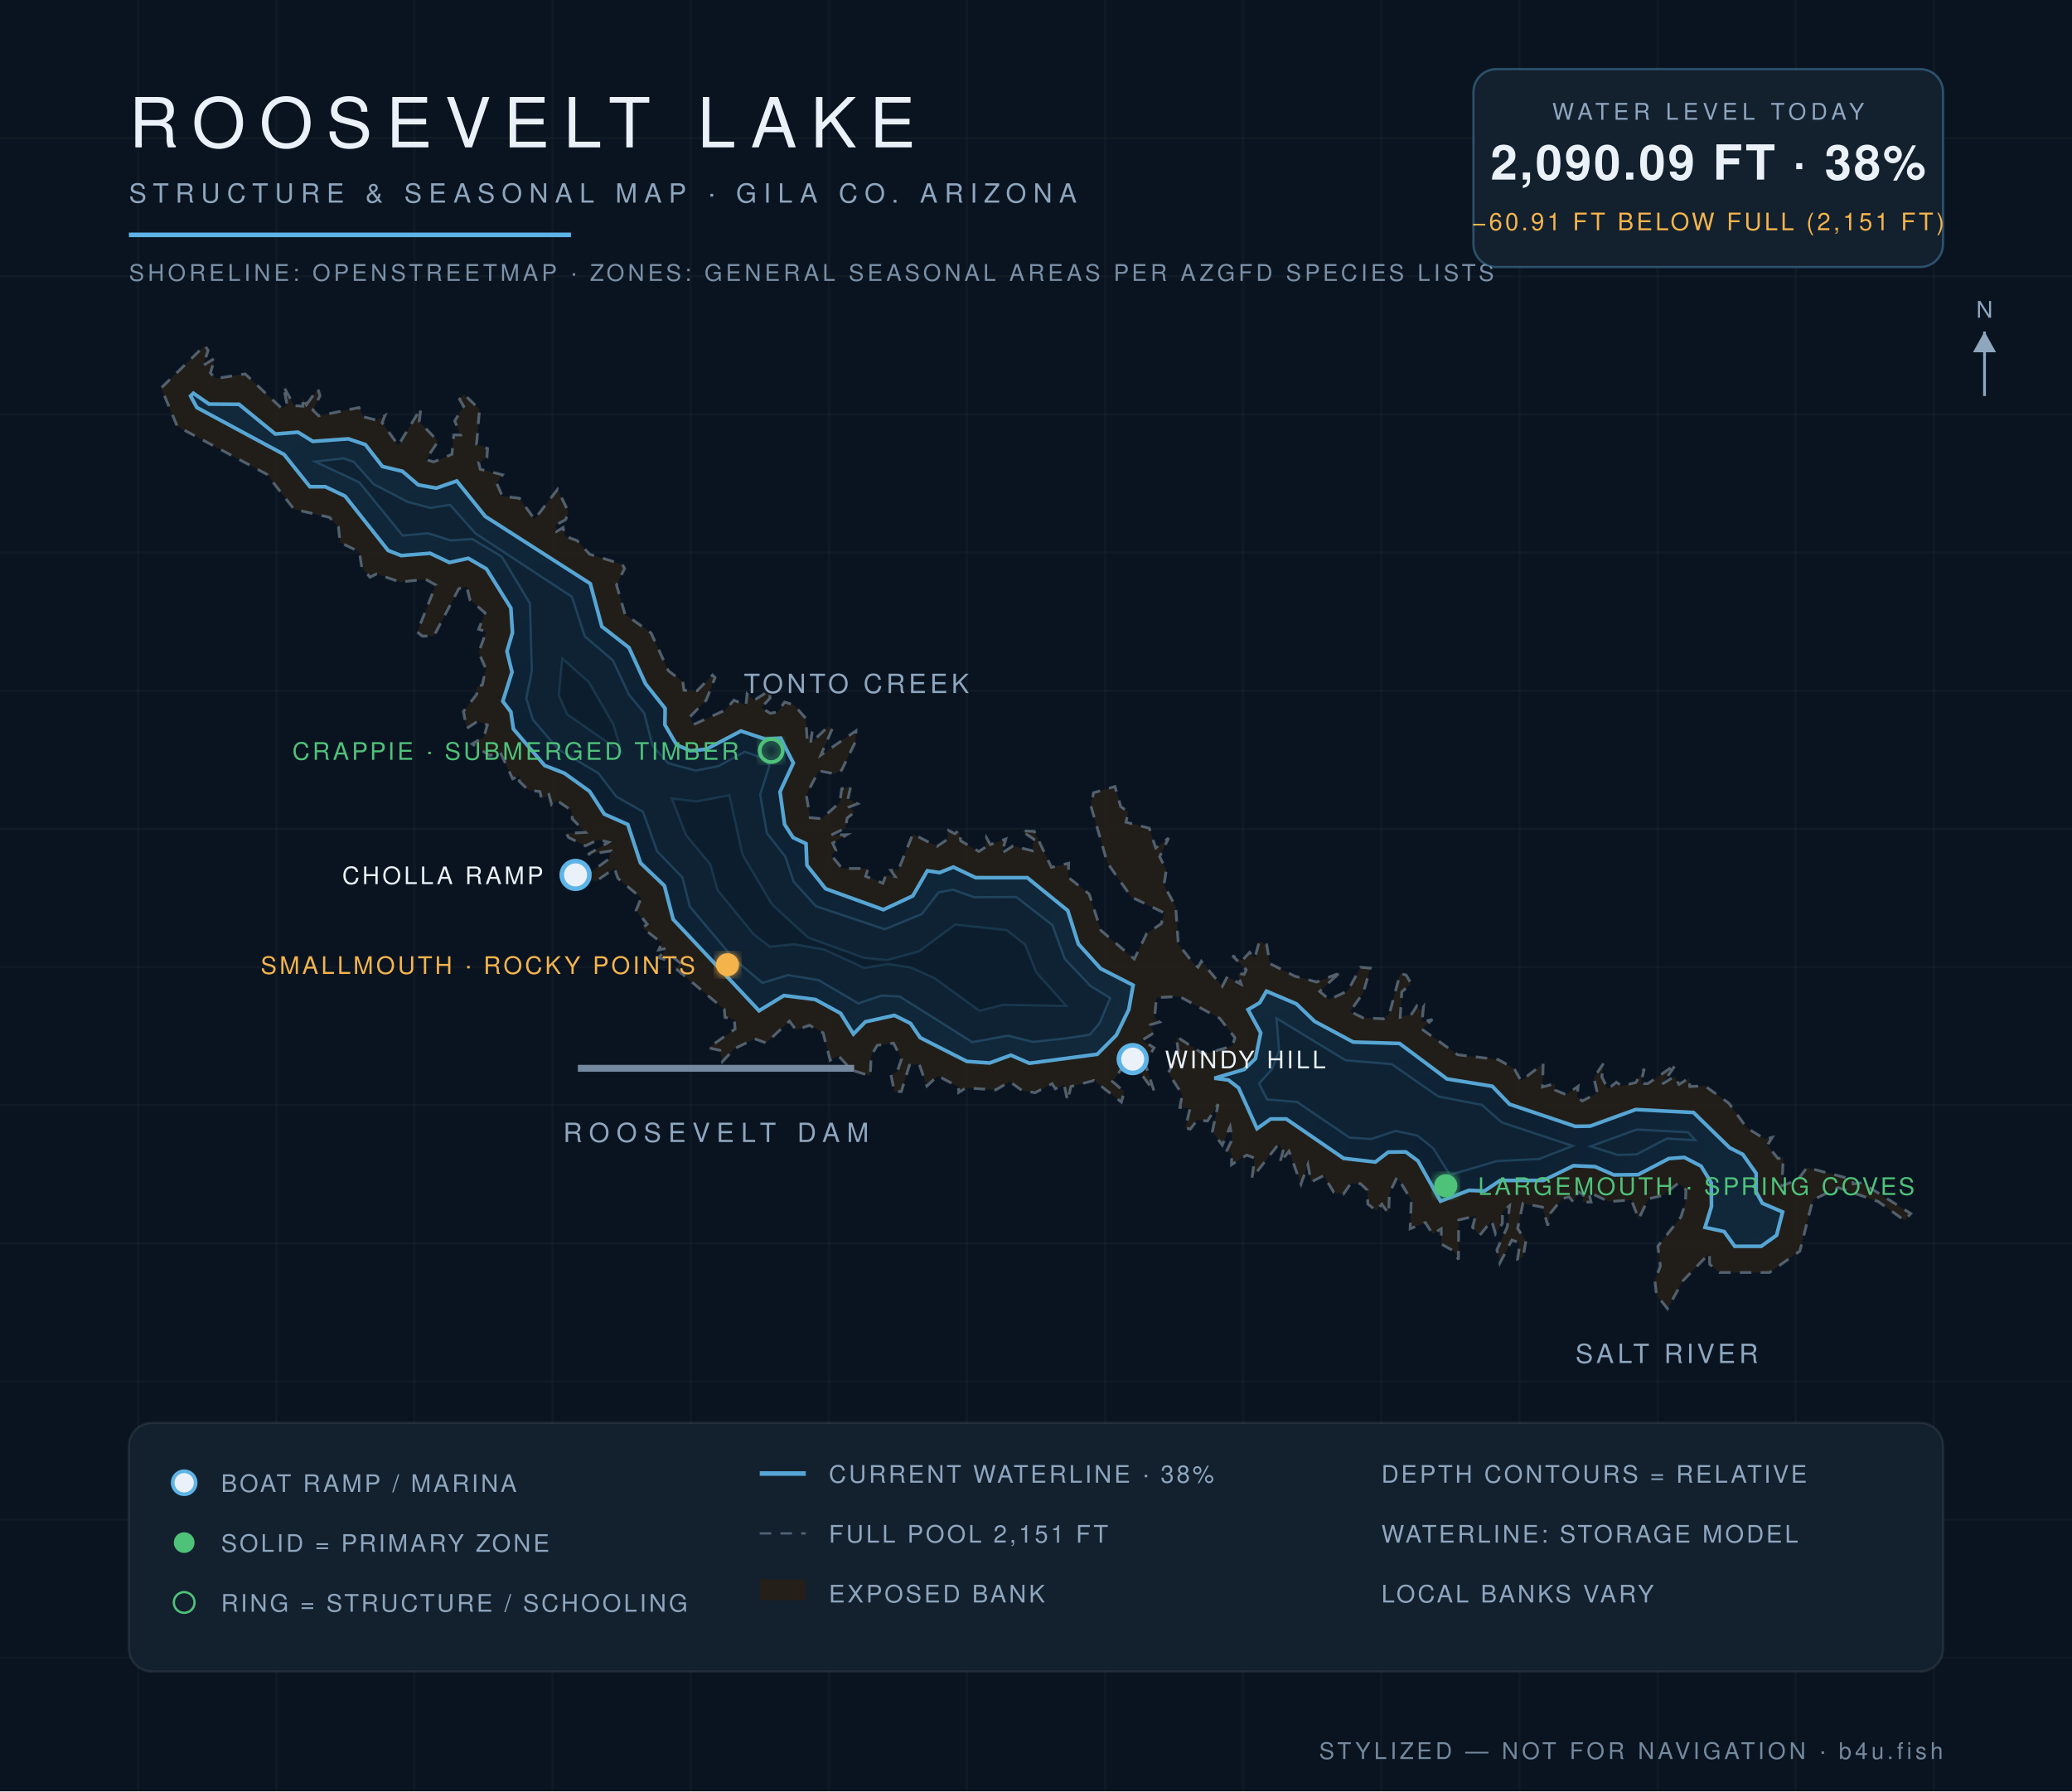
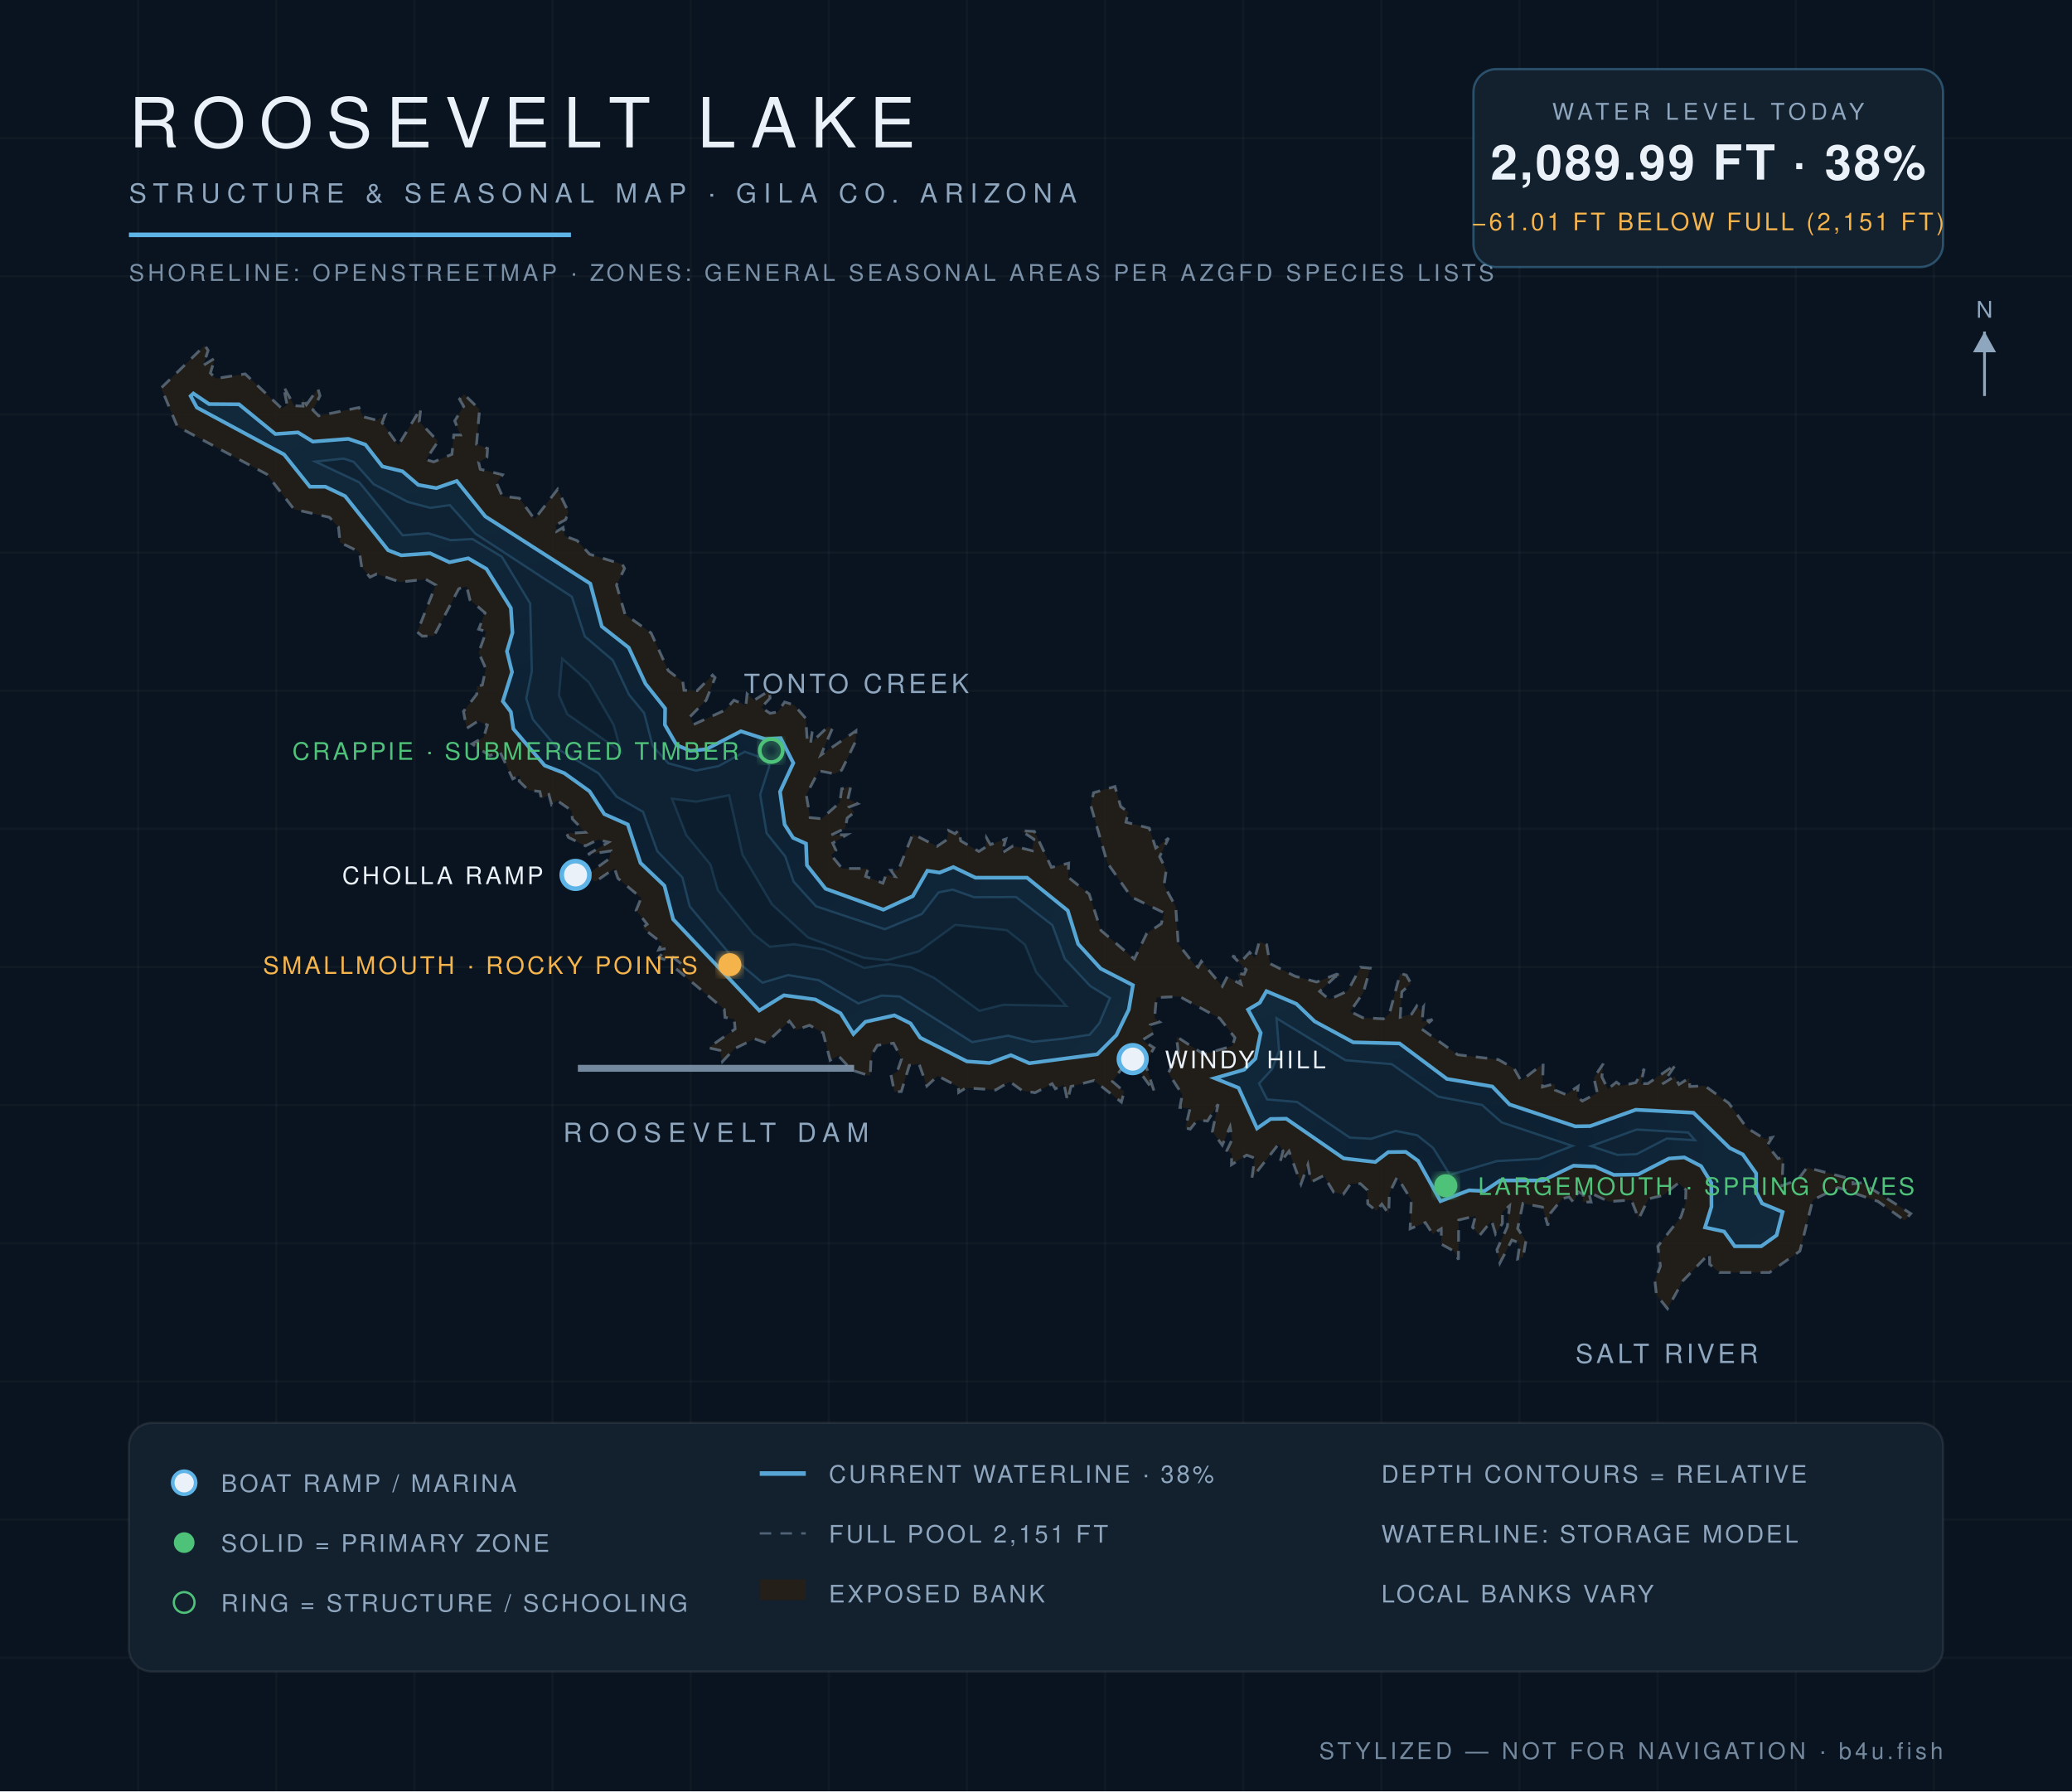
<svg xmlns="http://www.w3.org/2000/svg" viewBox="0 0 900 778" font-family="Helvetica,Arial,sans-serif">
  <defs>
    <radialGradient id="wg" cx="45%" cy="60%" r="80%">
      <stop offset="0%" stop-color="#0c1f31" />
      <stop offset="55%" stop-color="#102639" />
      <stop offset="100%" stop-color="#13293c" />
    </radialGradient>
    <filter id="glow">
      <feGaussianBlur stdDeviation="2.2" result="b" />
      <feMerge>
        <feMergeNode in="b" />
        <feMergeNode in="SourceGraphic" />
      </feMerge>
    </filter>
  </defs>
  <rect width="900" height="778" fill="#0a1420" />
  <g stroke="#ffffff" stroke-opacity="0.025">
    <line x1="60" y1="0" x2="60" y2="778" />
    <line x1="120" y1="0" x2="120" y2="778" />
    <line x1="180" y1="0" x2="180" y2="778" />
    <line x1="240" y1="0" x2="240" y2="778" />
    <line x1="300" y1="0" x2="300" y2="778" />
    <line x1="360" y1="0" x2="360" y2="778" />
    <line x1="420" y1="0" x2="420" y2="778" />
    <line x1="480" y1="0" x2="480" y2="778" />
    <line x1="540" y1="0" x2="540" y2="778" />
    <line x1="600" y1="0" x2="600" y2="778" />
    <line x1="660" y1="0" x2="660" y2="778" />
    <line x1="720" y1="0" x2="720" y2="778" />
    <line x1="780" y1="0" x2="780" y2="778" />
    <line x1="840" y1="0" x2="840" y2="778" />
    <line x1="0" y1="60" x2="900" y2="60" />
    <line x1="0" y1="120" x2="900" y2="120" />
    <line x1="0" y1="180" x2="900" y2="180" />
    <line x1="0" y1="240" x2="900" y2="240" />
    <line x1="0" y1="300" x2="900" y2="300" />
    <line x1="0" y1="360" x2="900" y2="360" />
    <line x1="0" y1="420" x2="900" y2="420" />
    <line x1="0" y1="480" x2="900" y2="480" />
    <line x1="0" y1="540" x2="900" y2="540" />
    <line x1="0" y1="600" x2="900" y2="600" />
    <line x1="0" y1="660" x2="900" y2="660" />
    <line x1="0" y1="720" x2="900" y2="720" />
  </g>
  <path d="M 133.1,175.8 L 138.1,168.8 L 139.0,171.9 L 135.9,178.1 L 138.4,180.6 L 155.9,177.0 L 157.7,181.0 L 163.7,182.5 L 167.2,180.5 L 166.0,183.6 L 173.0,193.4 L 182.8,177.3 L 182.1,183.1 L 190.3,191.7 L 185.0,199.6 L 188.4,200.6 L 196.3,197.3 L 197.1,188.9 L 200.0,188.9 L 197.5,182.8 L 201.4,176.5 L 199.6,173.4 L 201.5,171.2 L 208.3,177.8 L 207.0,193.0 L 211.8,194.8 L 211.5,198.7 L 207.9,200.8 L 208.6,203.8 L 218.3,206.2 L 215.7,209.8 L 218.2,215.5 L 225.6,216.4 L 232.2,225.5 L 242.2,212.5 L 246.9,222.3 L 245.7,225.7 L 241.3,228.1 L 241.8,230.8 L 244.6,229.1 L 245.3,232.8 L 250.7,234.8 L 256.1,240.7 L 270.3,245.1 L 271.3,246.9 L 267.8,254.1 L 271.5,266.8 L 282.8,274.9 L 290.3,291.3 L 296.6,296.1 L 297.1,299.8 L 302.8,300.0 L 309.5,293.2 L 310.6,294.3 L 306.7,304.2 L 299.7,311.3 L 301.2,314.7 L 315.0,308.4 L 318.8,304.1 L 324.0,306.3 L 324.5,301.4 L 327.6,304.1 L 334.1,300.0 L 334.5,303.2 L 330.7,307.3 L 334.5,309.8 L 337.9,309.2 L 340.8,304.9 L 344.9,306.2 L 350.0,312.0 L 350.6,321.1 L 352.8,317.8 L 352.1,322.8 L 359.6,315.7 L 361.6,316.3 L 356.6,327.9 L 371.8,317.4 L 371.7,321.9 L 365.6,334.5 L 362.5,336.1 L 355.7,334.8 L 350.2,345.2 L 351.9,355.1 L 356.9,355.6 L 364.8,348.5 L 365.6,342.6 L 369.6,341.4 L 368.3,347.0 L 372.5,349.1 L 368.9,350.5 L 371.1,352.8 L 368.0,355.3 L 367.2,359.7 L 361.0,362.7 L 367.9,362.5 L 361.7,366.2 L 363.1,369.3 L 361.1,371.5 L 365.8,377.2 L 377.1,377.2 L 376.0,380.6 L 383.5,383.6 L 384.8,380.1 L 388.8,380.7 L 386.9,378.0 L 390.2,377.9 L 396.5,362.2 L 407.0,367.6 L 411.3,364.7 L 412.0,360.7 L 414.8,362.1 L 416.5,360.5 L 417.3,365.2 L 425.2,369.8 L 428.1,367.9 L 428.5,363.9 L 430.2,366.8 L 436.9,364.4 L 435.1,370.6 L 440.0,367.4 L 448.4,369.5 L 449.1,364.5 L 443.5,360.8 L 449.3,361.1 L 456.7,376.7 L 464.2,374.9 L 464.0,381.0 L 473.1,388.3 L 478.2,404.1 L 492.7,416.5 L 498.1,405.4 L 504.4,401.2 L 505.7,396.5 L 491.4,389.6 L 481.0,374.8 L 473.8,349.9 L 475.0,344.3 L 484.3,341.6 L 486.8,350.3 L 490.0,352.7 L 489.1,357.1 L 499.2,359.7 L 502.0,368.3 L 507.6,364.0 L 503.7,372.1 L 506.6,377.8 L 505.6,384.5 L 510.7,393.8 L 511.8,410.0 L 518.6,418.7 L 520.4,420.1 L 521.8,417.5 L 530.9,428.4 L 533.1,424.2 L 539.1,427.5 L 537.6,422.7 L 540.4,423.2 L 541.3,421.2 L 535.3,415.1 L 539.6,417.1 L 542.8,413.6 L 545.0,416.2 L 547.0,408.9 L 550.2,410.3 L 551.6,418.5 L 562.5,424.0 L 571.9,426.5 L 580.6,423.1 L 583.1,424.1 L 580.1,424.1 L 573.2,430.6 L 577.4,434.1 L 585.4,430.4 L 591.0,420.1 L 595.2,420.5 L 592.2,431.1 L 586.5,439.3 L 591.9,442.0 L 600.9,442.5 L 603.5,440.3 L 608.2,422.8 L 610.8,423.5 L 612.9,427.2 L 608.9,430.8 L 608.2,441.8 L 613.2,440.4 L 615.4,436.9 L 617.0,439.0 L 618.3,437.3 L 617.7,443.8 L 622.2,442.8 L 617.5,446.9 L 633.2,458.1 L 650.8,460.2 L 657.7,464.1 L 660.7,469.4 L 670.3,462.0 L 670.0,472.1 L 675.2,470.7 L 675.6,473.5 L 680.2,475.4 L 685.5,471.8 L 685.0,476.4 L 687.3,478.2 L 693.8,474.7 L 692.3,468.1 L 696.4,462.0 L 695.8,467.7 L 698.4,473.0 L 702.1,470.0 L 704.3,471.6 L 710.5,470.2 L 714.2,464.2 L 712.7,470.7 L 715.8,470.6 L 728.0,462.2 L 722.1,470.8 L 727.3,467.5 L 729.3,471.0 L 733.7,468.2 L 734.0,471.9 L 740.5,471.6 L 750.9,479.1 L 758.8,489.9 L 766.6,494.7 L 769.8,494.0 L 767.7,497.4 L 772.3,503.2 L 774.6,502.6 L 774.0,515.0 L 780.8,512.5 L 784.9,507.1 L 804.8,512.3 L 804.9,514.2 L 808.8,513.7 L 830.0,527.1 L 827.3,530.1 L 815.7,521.8 L 798.4,515.8 L 787.4,521.2 L 781.8,543.4 L 768.6,552.7 L 746.9,552.7 L 742.6,549.1 L 742.5,544.4 L 731.0,556.3 L 724.3,568.4 L 719.5,562.4 L 718.8,556.2 L 721.2,549.9 L 720.1,541.3 L 730.1,528.6 L 732.1,522.5 L 732.3,516.8 L 729.1,513.8 L 722.3,519.2 L 716.0,520.7 L 711.8,529.4 L 708.6,521.2 L 698.8,521.9 L 690.1,517.8 L 691.1,522.1 L 687.5,522.1 L 687.7,518.9 L 685.5,517.6 L 683.5,522.3 L 681.6,519.9 L 678.6,520.6 L 673.5,526.9 L 672.3,532.3 L 670.0,524.3 L 661.5,522.7 L 659.2,533.6 L 662.8,538.9 L 661.6,546.0 L 659.2,546.8 L 660.2,539.9 L 656.7,538.6 L 651.5,548.6 L 650.2,542.8 L 654.7,532.9 L 655.7,523.7 L 652.6,526.4 L 652.6,531.4 L 649.6,535.9 L 647.9,530.2 L 642.7,536.6 L 639.6,533.0 L 640.9,528.1 L 633.6,529.9 L 633.5,547.1 L 631.7,543.5 L 626.1,540.4 L 626.0,533.7 L 622.3,536.0 L 619.1,531.0 L 612.5,533.7 L 613.0,521.2 L 606.9,511.2 L 603.5,518.3 L 603.2,527.2 L 600.2,523.0 L 597.8,525.9 L 594.1,522.9 L 593.9,516.9 L 590.9,514.1 L 586.7,514.1 L 583.5,518.7 L 579.3,517.8 L 575.0,510.6 L 569.5,513.4 L 568.1,505.9 L 565.1,514.3 L 559.9,500.0 L 555.9,505.1 L 557.3,499.9 L 555.4,496.9 L 543.8,511.7 L 545.0,503.0 L 541.5,501.7 L 534.9,505.9 L 535.0,501.1 L 532.9,499.7 L 535.2,494.9 L 534.3,489.4 L 530.9,497.4 L 526.6,491.4 L 529.1,479.6 L 524.5,486.9 L 520.1,486.5 L 517.0,490.4 L 514.9,489.9 L 516.9,481.4 L 512.5,481.0 L 513.5,475.4 L 507.5,466.0 L 511.8,457.1 L 511.0,450.2 L 522.9,457.9 L 535.3,454.3 L 536.4,450.7 L 529.8,442.3 L 512.3,432.8 L 502.3,433.3 L 501.5,442.3 L 503.7,443.9 L 499.7,445.1 L 501.1,448.7 L 496.1,451.8 L 501.3,455.1 L 497.4,461.8 L 501.4,474.2 L 490.6,459.5 L 483.2,469.7 L 488.3,474.1 L 487.1,478.7 L 475.2,469.3 L 465.2,471.9 L 463.7,478.1 L 462.2,471.2 L 458.4,472.9 L 457.0,470.7 L 449.6,474.6 L 444.0,473.7 L 438.6,469.8 L 432.5,473.4 L 419.6,472.5 L 416.4,474.5 L 416.3,472.0 L 407.3,467.3 L 402.6,471.7 L 399.2,462.1 L 395.0,462.7 L 391.5,474.1 L 388.5,474.2 L 387.0,466.9 L 389.7,465.5 L 391.6,459.9 L 388.1,453.1 L 381.1,454.0 L 378.4,458.5 L 378.0,467.3 L 370.0,464.8 L 364.1,458.5 L 360.6,460.5 L 357.5,448.6 L 351.6,445.3 L 345.8,447.4 L 342.9,443.5 L 332.8,453.0 L 327.8,451.2 L 319.0,455.5 L 313.8,461.1 L 312.7,456.2 L 307.7,455.1 L 319.3,446.9 L 318.9,442.6 L 314.9,441.9 L 314.6,438.4 L 293.2,420.4 L 295.9,418.6 L 291.5,415.1 L 289.7,417.1 L 286.1,415.9 L 289.7,411.9 L 286.1,412.6 L 287.5,409.6 L 279.1,403.0 L 281.1,401.4 L 276.3,395.4 L 278.5,390.0 L 268.4,381.5 L 266.9,377.2 L 258.8,382.8 L 250.1,380.0 L 255.0,379.9 L 264.6,373.0 L 265.3,369.6 L 255.4,371.1 L 264.3,365.8 L 259.8,364.7 L 254.3,367.4 L 246.9,363.7 L 246.1,362.0 L 254.3,361.5 L 248.6,355.7 L 248.3,352.1 L 242.0,347.7 L 239.6,349.5 L 238.4,345.1 L 235.2,347.0 L 234.5,343.8 L 229.5,343.2 L 225.5,339.3 L 225.9,336.7 L 222.7,338.3 L 217.1,326.4 L 212.7,328.2 L 205.0,323.1 L 210.1,320.2 L 211.7,314.9 L 207.6,313.2 L 202.7,316.4 L 201.3,309.0 L 207.1,301.5 L 207.0,298.3 L 209.5,297.5 L 211.0,290.4 L 207.9,283.4 L 211.2,274.3 L 207.9,273.3 L 210.7,266.2 L 204.1,260.5 L 202.7,254.7 L 199.3,255.7 L 188.5,276.2 L 183.4,276.3 L 181.2,274.5 L 189.3,254.1 L 184.9,251.6 L 173.8,252.8 L 163.6,249.3 L 160.7,250.7 L 157.1,246.3 L 156.1,239.7 L 147.7,235.6 L 147.0,228.9 L 143.1,224.7 L 127.7,221.2 L 115.9,206.0 L 77.0,185.2 L 70.0,168.5 L 89.0,150.0 L 90.4,152.2 L 88.3,158.7 L 93.4,155.5 L 91.4,162.0 L 93.7,164.4 L 106.5,162.4 L 122.4,177.4 L 124.7,175.9 L 123.1,167.7 L 127.8,176.2 L 131.6,176.4 L 131.4,172.8 L 133.1,175.8 Z" fill="#241f19" fill-opacity="0.9" stroke="#8ea6be" stroke-opacity="0.5" stroke-width="1.2" stroke-dasharray="5 4" />
-   <path d="M 84.0,170.8 L 90.8,175.5 L 103.8,175.6 L 119.6,188.5 L 129.4,187.7 L 135.9,191.7 L 151.3,190.6 L 158.7,193.1 L 166.1,202.6 L 174.8,204.7 L 181.7,210.6 L 189.5,212.0 L 198.4,208.9 L 210.8,224.3 L 256.4,253.5 L 261.4,272.1 L 273.2,281.3 L 280.4,297.0 L 288.9,307.7 L 288.8,314.8 L 293.9,323.5 L 299.8,326.1 L 306.8,325.4 L 321.8,317.5 L 332.3,321.0 L 339.1,320.6 L 344.6,331.4 L 338.8,343.9 L 340.8,358.1 L 344.5,363.8 L 350.1,366.4 L 350.5,375.8 L 358.6,386.0 L 383.7,395.1 L 396.5,389.1 L 402.8,378.2 L 408.1,379.0 L 414.1,376.6 L 423.8,381.2 L 446.2,381.2 L 463.8,395.5 L 468.4,410.0 L 478.1,420.7 L 492.2,427.9 L 490.3,438.5 L 484.9,449.6 L 476.6,457.9 L 447.1,461.8 L 439.1,458.3 L 429.8,461.7 L 420.0,461.0 L 399.7,450.7 L 395.5,444.5 L 388.5,441.0 L 375.9,443.8 L 370.7,449.1 L 365.1,440.1 L 354.1,434.1 L 340.5,432.4 L 329.7,439.0 L 292.4,399.3 L 288.6,384.7 L 278.2,374.8 L 272.7,358.1 L 262.5,353.6 L 256.1,343.7 L 245.1,335.8 L 236.6,332.5 L 223.0,316.6 L 221.9,309.2 L 218.4,304.6 L 222.4,291.9 L 220.2,282.9 L 222.6,274.8 L 221.9,264.1 L 211.3,247.1 L 203.4,242.5 L 195.2,244.3 L 186.8,240.3 L 174.3,241.3 L 168.6,239.1 L 149.9,215.5 L 141.3,211.4 L 134.6,211.4 L 123.4,197.4 L 85.5,177.0 L 82.8,172.0 L 84.0,170.8 Z" fill="url(#wg)" stroke="#5eb4e7" stroke-opacity="0.9" stroke-width="1.6" />
-   <path d="M 542.1,438.5 L 547.2,435.5 L 550.1,430.5 L 563.1,436.0 L 571.0,443.6 L 587.8,452.6 L 607.9,453.2 L 628.5,468.6 L 648.2,471.8 L 655.7,479.6 L 684.2,489.2 L 690.7,489.1 L 710.5,481.9 L 735.6,483.2 L 751.3,498.5 L 757.0,501.4 L 762.8,509.6 L 762.8,517.7 L 765.5,522.6 L 774.3,526.4 L 771.7,536.5 L 765.0,541.3 L 753.5,541.3 L 748.9,534.9 L 740.6,533.1 L 743.4,524.0 L 743.3,513.7 L 738.9,506.5 L 731.6,502.7 L 724.9,503.2 L 711.5,510.2 L 701.0,510.3 L 692.8,506.7 L 683.5,506.3 L 670.4,512.7 L 651.6,512.7 L 644.8,517.3 L 638.1,517.0 L 625.7,521.7 L 615.9,504.2 L 610.6,500.3 L 603.0,500.4 L 597.4,504.7 L 583.6,503.1 L 558.7,486.0 L 551.9,486.0 L 546.0,490.2 L 538.0,472.5 L 533.6,469.1 L 527.5,468.3 L 540.4,464.5 L 545.3,459.8 L 547.6,448.6 L 542.1,438.5 Z" fill="url(#wg)" stroke="#5eb4e7" stroke-opacity="0.9" stroke-width="1.6" />
-   <path d="M 546.9,470.6 L 552.6,464.3 L 555.6,456.2 L 554.5,442.3 L 584.4,460.5 L 604.5,462.2 L 624.7,476.2 L 643.7,479.9 L 652.3,487.5 L 683.1,497.7 L 668.5,503.4 L 650.2,504.3 L 629.8,510.3 L 622.5,498.7 L 615.6,493.2 L 606.2,491.2 L 595.6,494.7 L 586.2,494.1 L 563.4,478.6 L 550.4,477.5 L 546.9,470.6 Z" fill="#0e2233" stroke="#5eb4e7" stroke-opacity="0.22" stroke-width="1" />
-   <path d="M 690.9,497.9 L 710.9,490.6 L 733.3,491.8 L 736.3,495.2 L 724.0,494.5 L 710.8,501.4 L 702.6,501.6 L 690.9,497.9 Z" fill="#0e2233" stroke="#5eb4e7" stroke-opacity="0.22" stroke-width="1" />
-   <path d="M 136.9,200.5 L 149.2,199.1 L 153.6,200.6 L 162.3,210.3 L 177.1,218.0 L 186.9,220.6 L 195.5,219.3 L 206.5,231.7 L 248.4,259.2 L 254.0,276.4 L 266.2,286.8 L 273.2,301.7 L 279.8,309.7 L 283.5,324.0 L 290.3,331.5 L 302.2,334.7 L 312.2,332.7 L 323.5,326.5 L 332.5,329.7 L 334.2,332.6 L 330.2,345.1 L 333.1,361.9 L 341.1,372.0 L 344.7,382.9 L 354.4,393.6 L 384.3,403.6 L 400.4,397.0 L 407.7,387.6 L 413.9,386.4 L 423.1,389.7 L 441.4,389.6 L 457.1,401.8 L 462.5,416.5 L 473.6,428.2 L 482.2,433.5 L 477.6,444.4 L 473.3,449.4 L 461.9,451.1 L 448.6,452.5 L 437.9,449.8 L 422.3,452.6 L 390.8,432.8 L 382.9,432.4 L 372.8,435.8 L 355.6,425.7 L 342.3,423.5 L 331.2,426.9 L 318.7,416.4 L 299.6,393.7 L 296.4,381.1 L 285.4,369.7 L 279.3,352.6 L 267.7,346.0 L 260.0,335.9 L 242.4,325.4 L 231.5,312.6 L 228.6,303.4 L 231.0,291.5 L 230.2,262.1 L 218.0,241.8 L 205.2,234.1 L 195.7,234.7 L 186.0,231.6 L 174.9,232.6 L 156.1,209.5 L 136.9,200.5 Z" fill="#0e2233" stroke="#5eb4e7" stroke-opacity="0.22" stroke-width="1" />
-   <path d="M 244.2,286.0 L 255.8,296.3 L 266.5,314.8 L 269.9,326.6 L 246.4,310.3 L 242.7,302.0 L 244.2,286.0 Z" fill="#0c1e2e" stroke="#5eb4e7" stroke-opacity="0.15" stroke-width="1" />
-   <path d="M 291.8,346.8 L 302.5,348.1 L 316.8,345.4 L 322.5,371.2 L 335.3,392.8 L 351.0,407.2 L 375.2,416.0 L 385.2,417.0 L 399.2,413.2 L 414.9,401.6 L 437.3,404.0 L 445.3,410.3 L 450.1,422.3 L 463.1,436.9 L 435.8,436.4 L 425.4,439.0 L 405.7,424.7 L 395.6,420.2 L 385.7,418.7 L 375.4,420.4 L 358.0,412.4 L 345.0,410.1 L 334.4,411.2 L 327.3,405.7 L 311.7,386.6 L 308.6,375.5 L 298.0,362.7 L 291.8,346.8 Z" fill="#0c1e2e" stroke="#5eb4e7" stroke-opacity="0.15" stroke-width="1" />
+   <path d="M 84.0,170.9 L 90.8,175.5 L 103.8,175.6 L 119.6,188.5 L 129.4,187.8 L 135.9,191.8 L 151.3,190.6 L 158.7,193.1 L 166.1,202.6 L 174.8,204.7 L 181.7,210.6 L 189.5,212.0 L 198.4,208.9 L 210.8,224.3 L 256.4,253.5 L 261.4,272.1 L 273.1,281.3 L 280.4,297.0 L 288.9,307.7 L 288.8,314.8 L 293.9,323.6 L 299.8,326.1 L 306.8,325.4 L 321.8,317.6 L 332.3,321.0 L 339.1,320.6 L 344.6,331.4 L 338.8,343.9 L 340.8,358.1 L 344.5,363.9 L 350.1,366.4 L 350.5,375.8 L 358.6,386.0 L 383.7,395.1 L 396.5,389.2 L 402.8,378.2 L 408.1,379.0 L 414.1,376.6 L 423.7,381.2 L 446.1,381.2 L 463.8,395.5 L 468.3,410.0 L 478.1,420.7 L 492.1,427.9 L 490.3,438.5 L 484.9,449.6 L 476.6,457.9 L 447.1,461.8 L 439.1,458.3 L 429.8,461.7 L 420.0,461.0 L 399.7,450.7 L 395.5,444.5 L 388.5,441.0 L 375.9,443.8 L 370.7,449.1 L 365.1,440.1 L 354.1,434.1 L 340.5,432.3 L 329.8,438.9 L 292.4,399.3 L 288.6,384.7 L 278.2,374.8 L 272.7,358.1 L 262.5,353.6 L 256.1,343.7 L 245.1,335.8 L 236.6,332.5 L 223.0,316.6 L 221.9,309.2 L 218.4,304.6 L 222.4,291.9 L 220.2,282.9 L 222.6,274.8 L 221.9,264.1 L 211.3,247.1 L 203.4,242.5 L 195.2,244.2 L 186.8,240.3 L 174.3,241.2 L 168.6,239.0 L 149.9,215.5 L 141.3,211.4 L 134.6,211.4 L 123.4,197.4 L 85.5,177.0 L 82.8,172.0 L 84.0,170.9 Z" fill="url(#wg)" stroke="#5eb4e7" stroke-opacity="0.9" stroke-width="1.6" />
+   <path d="M 542.1,438.5 L 547.2,435.5 L 550.1,430.5 L 563.1,436.0 L 571.0,443.6 L 587.8,452.7 L 607.9,453.2 L 628.5,468.6 L 648.2,471.9 L 655.7,479.7 L 684.2,489.2 L 690.7,489.1 L 710.5,482.0 L 735.6,483.3 L 751.3,498.6 L 757.0,501.4 L 762.8,509.6 L 762.8,517.7 L 765.4,522.7 L 774.3,526.4 L 771.7,536.5 L 765.0,541.3 L 753.5,541.3 L 748.9,534.9 L 740.6,533.1 L 743.4,524.1 L 743.3,513.7 L 738.9,506.5 L 731.6,502.7 L 724.9,503.2 L 711.5,510.1 L 701.0,510.3 L 692.8,506.7 L 683.5,506.3 L 670.3,512.7 L 651.6,512.7 L 644.8,517.3 L 638.1,517.0 L 625.7,521.7 L 616.0,504.2 L 610.6,500.3 L 603.0,500.4 L 597.4,504.7 L 583.6,503.1 L 558.7,485.9 L 551.9,486.0 L 546.0,490.1 L 538.0,472.5 L 527.6,468.3 L 540.4,464.6 L 545.3,459.8 L 547.6,448.6 L 542.1,438.5 Z" fill="url(#wg)" stroke="#5eb4e7" stroke-opacity="0.9" stroke-width="1.6" />
+   <path d="M 546.9,470.6 L 552.6,464.3 L 555.6,456.3 L 554.5,442.3 L 584.4,460.5 L 604.5,462.2 L 624.7,476.3 L 643.7,479.9 L 652.3,487.5 L 683.0,497.7 L 668.5,503.3 L 650.2,504.3 L 629.8,510.3 L 622.5,498.6 L 615.6,493.1 L 606.2,491.2 L 595.6,494.6 L 586.3,494.1 L 563.4,478.6 L 550.4,477.5 L 546.9,470.6 Z" fill="#0e2233" stroke="#5eb4e7" stroke-opacity="0.22" stroke-width="1" />
+   <path d="M 691.1,497.8 L 710.9,490.6 L 733.3,491.9 L 736.2,495.2 L 724.0,494.5 L 710.8,501.3 L 702.6,501.6 L 691.1,497.8 Z" fill="#0e2233" stroke="#5eb4e7" stroke-opacity="0.22" stroke-width="1" />
+   <path d="M 137.0,200.5 L 149.2,199.2 L 153.6,200.6 L 162.3,210.3 L 177.1,218.0 L 186.9,220.6 L 195.4,219.4 L 206.5,231.8 L 248.4,259.2 L 254.0,276.4 L 266.2,286.8 L 273.2,301.7 L 279.8,309.7 L 283.5,324.0 L 290.3,331.5 L 302.2,334.7 L 312.2,332.7 L 323.5,326.5 L 332.5,329.7 L 334.2,332.6 L 330.2,345.1 L 333.0,361.9 L 341.1,372.0 L 344.7,382.9 L 354.4,393.6 L 384.3,403.6 L 400.4,397.0 L 407.7,387.6 L 413.8,386.4 L 423.1,389.7 L 441.3,389.6 L 457.1,401.8 L 462.5,416.5 L 473.6,428.3 L 482.1,433.5 L 477.5,444.4 L 473.3,449.4 L 461.9,451.1 L 448.6,452.5 L 437.9,449.8 L 422.3,452.6 L 390.8,432.8 L 382.9,432.4 L 372.8,435.8 L 355.6,425.7 L 342.3,423.5 L 331.2,426.8 L 318.7,416.4 L 299.6,393.7 L 296.4,381.1 L 285.5,369.7 L 279.3,352.6 L 267.8,346.0 L 260.0,335.9 L 242.4,325.4 L 231.5,312.5 L 228.6,303.4 L 231.0,291.5 L 230.3,262.1 L 218.0,241.8 L 205.2,234.1 L 195.7,234.6 L 186.0,231.6 L 174.9,232.5 L 156.1,209.5 L 137.0,200.5 Z" fill="#0e2233" stroke="#5eb4e7" stroke-opacity="0.22" stroke-width="1" />
+   <path d="M 244.2,286.1 L 255.8,296.4 L 266.5,314.8 L 269.8,326.5 L 246.4,310.2 L 242.8,302.0 L 244.2,286.1 Z" fill="#0c1e2e" stroke="#5eb4e7" stroke-opacity="0.15" stroke-width="1" />
+   <path d="M 291.9,346.9 L 302.5,348.2 L 316.7,345.4 L 322.5,371.2 L 335.3,392.8 L 351.0,407.2 L 375.2,416.0 L 385.2,417.1 L 399.2,413.2 L 414.9,401.7 L 437.3,404.0 L 445.2,410.3 L 450.1,422.3 L 463.1,436.9 L 435.8,436.4 L 425.4,439.0 L 405.7,424.7 L 395.7,420.1 L 385.7,418.7 L 375.4,420.4 L 358.0,412.4 L 345.0,410.1 L 334.4,411.2 L 327.3,405.7 L 311.8,386.6 L 308.6,375.5 L 298.1,362.7 L 291.9,346.9 Z" fill="#0c1e2e" stroke="#5eb4e7" stroke-opacity="0.15" stroke-width="1" />
  <text x="724" y="592" fill="#8ea6be" font-size="11.5" letter-spacing="1.6" text-anchor="middle">SALT RIVER</text>
  <text x="372" y="301" fill="#8ea6be" font-size="11.5" letter-spacing="1.6" text-anchor="middle">TONTO CREEK</text>
  <line x1="251" y1="464" x2="371" y2="464" stroke="#8ea6be" stroke-width="3" stroke-opacity="0.8" />
  <text x="311" y="496" fill="#8ea6be" font-size="11.5" letter-spacing="3" text-anchor="middle">ROOSEVELT DAM</text>
  <circle cx="492" cy="460" r="6" fill="#eaf1f8" stroke="#5eb4e7" stroke-width="2" />
  <text x="506" y="464" fill="#eaf1f8" font-size="10.5" letter-spacing="1.2" text-anchor="start">WINDY HILL</text>
  <circle cx="250" cy="380" r="6" fill="#eaf1f8" stroke="#5eb4e7" stroke-width="2" />
  <text x="236" y="384" fill="#eaf1f8" font-size="10.5" letter-spacing="1.2" text-anchor="end">CHOLLA RAMP</text>
  <circle cx="628" cy="515" r="5" fill="#4fc27a" filter="url(#glow)" />
  <text x="642" y="519" fill="#4fc27a" font-size="10.5" letter-spacing="1.2" text-anchor="start">LARGEMOUTH · SPRING COVES</text>
  <circle cx="335" cy="326" r="5" fill="none" stroke="#4fc27a" stroke-width="1.6" filter="url(#glow)" />
  <text x="321" y="330" fill="#4fc27a" font-size="10.5" letter-spacing="1.2" text-anchor="end">CRAPPIE · SUBMERGED TIMBER</text>
-   <circle cx="316" cy="419" r="5" fill="#f5b44c" filter="url(#glow)" />
-   <text x="302" y="423" fill="#f5b44c" font-size="10.5" letter-spacing="1.2" text-anchor="end">SMALLMOUTH · ROCKY POINTS</text>
+   <circle cx="317" cy="419" r="5" fill="#f5b44c" filter="url(#glow)" />
+   <text x="303" y="423" fill="#f5b44c" font-size="10.5" letter-spacing="1.2" text-anchor="end">SMALLMOUTH · ROCKY POINTS</text>
  <text x="56" y="64" fill="#eaf1f8" font-size="30" letter-spacing="6" font-weight="300">ROOSEVELT LAKE</text>
  <text x="56" y="88" fill="#8ea6be" font-size="11.5" letter-spacing="3">STRUCTURE &amp; SEASONAL MAP · GILA CO. ARIZONA</text>
  <line x1="56" y1="102" x2="248" y2="102" stroke="#5eb4e7" stroke-width="2" />
  <text x="56" y="122" fill="#8ea6be" font-size="10" letter-spacing="1.5" opacity="0.85">SHORELINE: OPENSTREETMAP · ZONES: GENERAL SEASONAL AREAS PER AZGFD SPECIES LISTS</text>
  <g>
    <rect x="640" y="30" width="204" height="86" rx="10" fill="#13202e" stroke="#5eb4e7" stroke-opacity="0.35" />
    <text x="742" y="52" fill="#8ea6be" font-size="10" letter-spacing="2" text-anchor="middle">WATER LEVEL TODAY</text>
-     <text x="742" y="78" fill="#eaf1f8" font-size="21" letter-spacing="1" text-anchor="middle" font-weight="600">2,090.09 FT · 38%</text>
-     <text x="742" y="100" fill="#f5b44c" font-size="10.5" letter-spacing="1.2" text-anchor="middle">−60.91 FT BELOW FULL (2,151 FT)</text>
+     <text x="742" y="78" fill="#eaf1f8" font-size="21" letter-spacing="1" text-anchor="middle" font-weight="600">2,089.99 FT · 38%</text>
+     <text x="742" y="100" fill="#f5b44c" font-size="10.5" letter-spacing="1.2" text-anchor="middle">−61.01 FT BELOW FULL (2,151 FT)</text>
  </g>
  <g font-size="10.5" letter-spacing="1.1">
    <rect x="56" y="618" width="788" height="108" rx="10" fill="#13202e" stroke="#ffffff" stroke-opacity="0.08" />
    <circle cx="80" cy="644" r="5" fill="#eaf1f8" stroke="#5eb4e7" stroke-width="1.6" />
    <text x="96" y="648" fill="#8ea6be">BOAT RAMP / MARINA</text>
    <circle cx="80" cy="670" r="4.5" fill="#4fc27a" />
    <text x="96" y="674" fill="#8ea6be">SOLID = PRIMARY ZONE</text>
    <circle cx="80" cy="696" r="4.5" fill="none" stroke="#4fc27a" />
    <text x="96" y="700" fill="#8ea6be">RING = STRUCTURE / SCHOOLING</text>
    <line x1="330" y1="640" x2="350" y2="640" stroke="#5eb4e7" stroke-opacity="0.9" stroke-width="2" />
    <text x="360" y="644" fill="#8ea6be">CURRENT WATERLINE · 38%</text>
    <line x1="330" y1="666" x2="350" y2="666" stroke="#8ea6be" stroke-opacity="0.5" stroke-dasharray="5 4" />
    <text x="360" y="670" fill="#8ea6be">FULL POOL 2,151 FT</text>
    <rect x="330" y="686" width="20" height="9" fill="#241f19" />
    <text x="360" y="696" fill="#8ea6be">EXPOSED BANK</text>
    <text x="600" y="644" fill="#8ea6be">DEPTH CONTOURS = RELATIVE</text>
    <text x="600" y="670" fill="#8ea6be">WATERLINE: STORAGE MODEL</text>
    <text x="600" y="696" fill="#8ea6be">LOCAL BANKS VARY</text>
  </g>
  <text x="844" y="764" fill="#8ea6be" font-size="10" letter-spacing="1.5" text-anchor="end" opacity="0.8">STYLIZED — NOT FOR NAVIGATION · b4u.fish</text>
  <g transform="translate(862,158)" stroke="#8ea6be" fill="#8ea6be">
    <line x1="0" y1="14" x2="0" y2="-14" stroke-width="1.2" />
    <path d="M 0,-14 l 5,9 h -10 z" stroke="none" />
    <text x="0" y="-20" font-size="10" text-anchor="middle" stroke="none">N</text>
  </g>
</svg>
